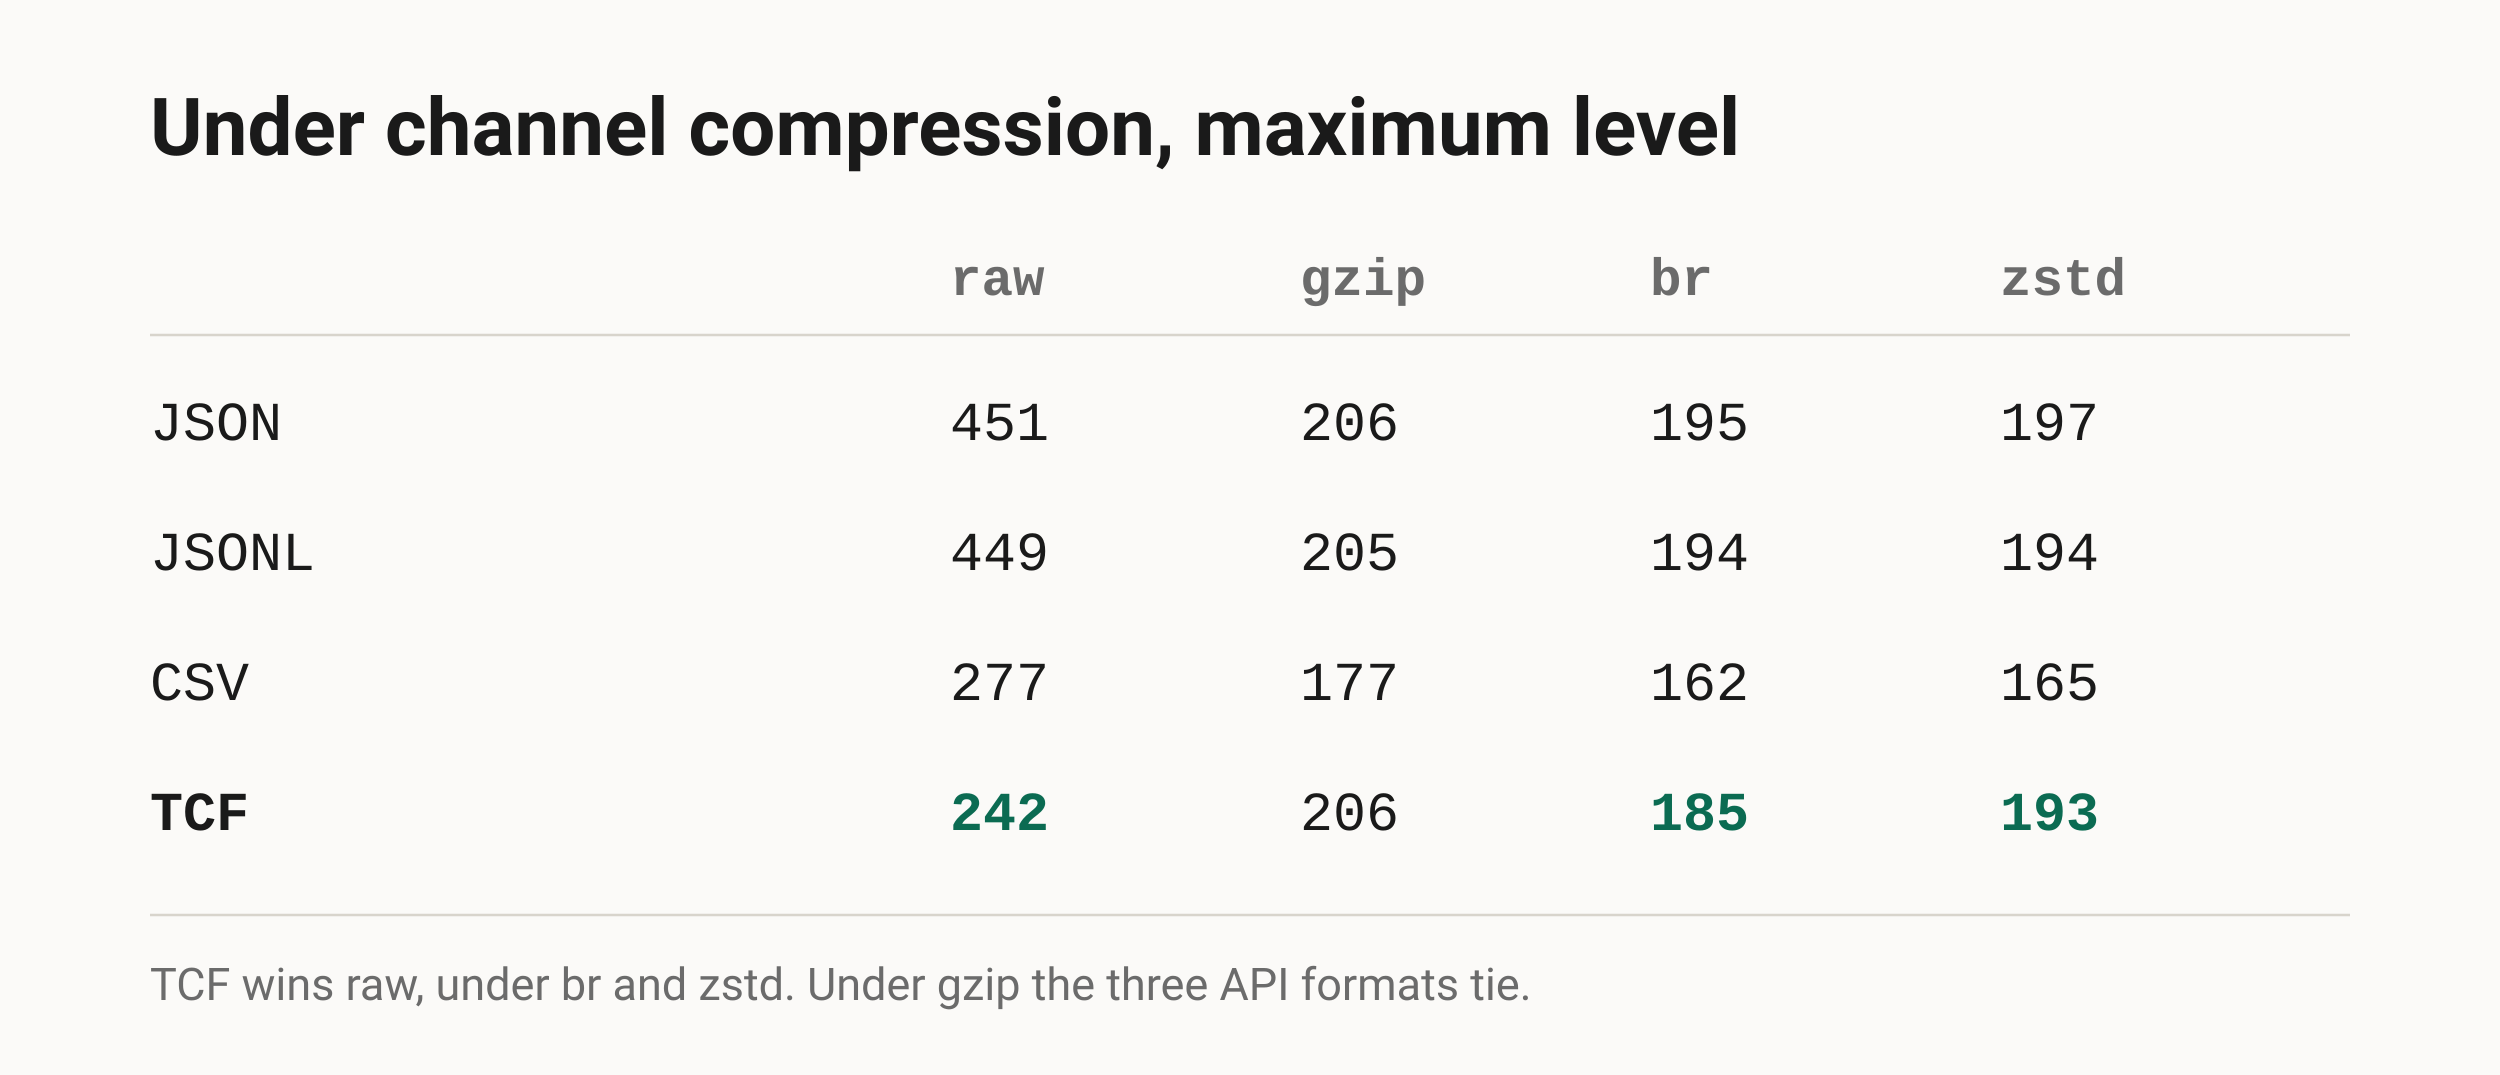
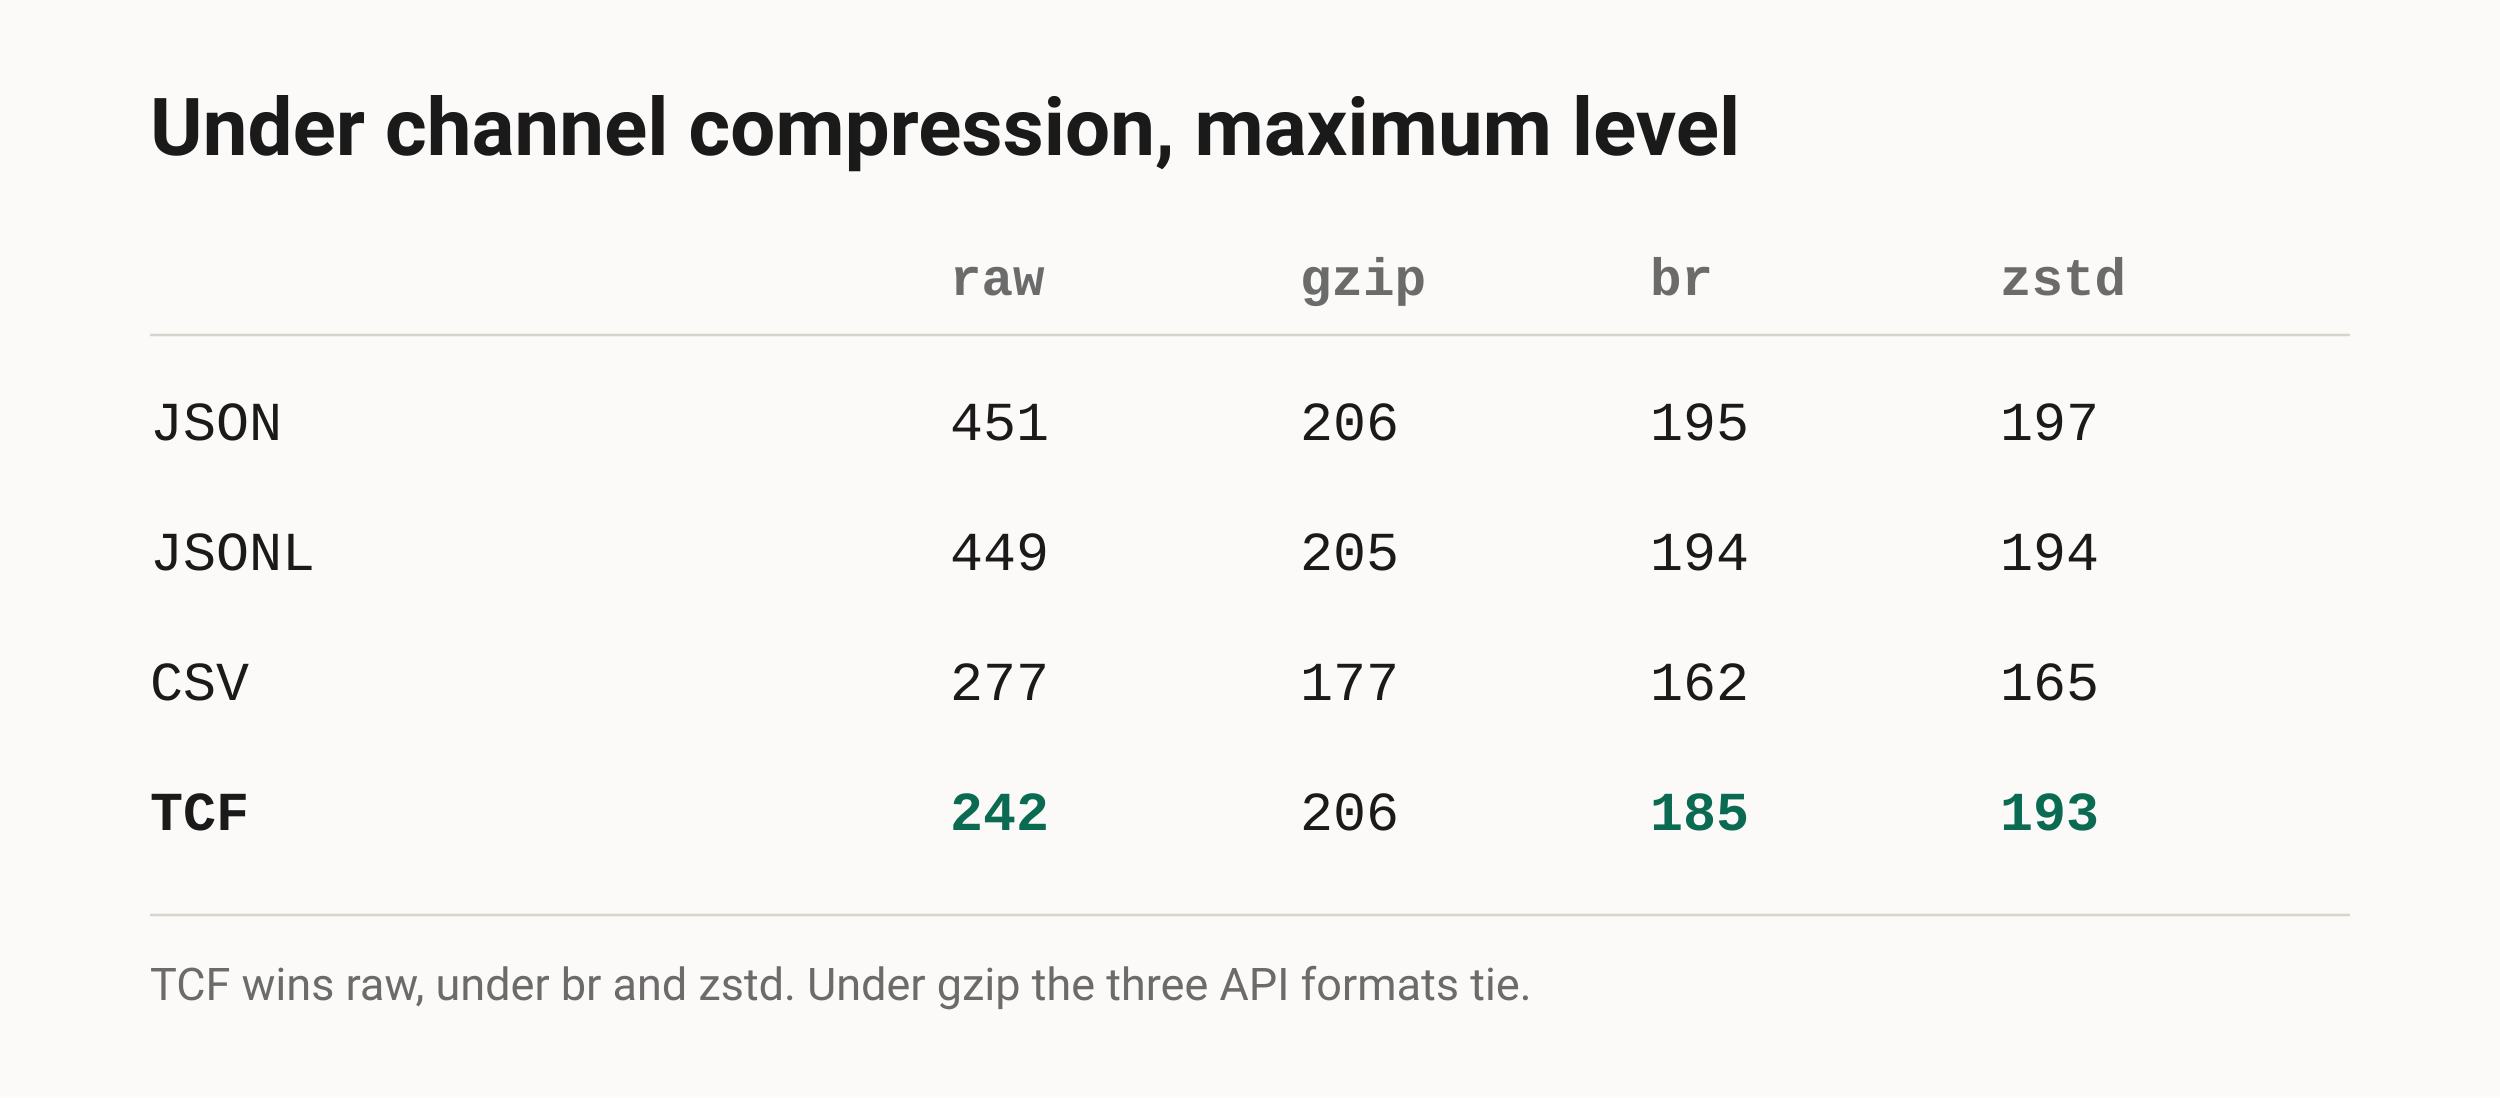
- <svg xmlns="http://www.w3.org/2000/svg" width="1000" height="430" viewBox="0 0 1000 430">
-   <rect width="1000" height="430" fill="#fbfaf8" />
+ <svg xmlns="http://www.w3.org/2000/svg" width="1000" height="439" viewBox="0 0 1000 439">
+   <rect width="1000" height="439" fill="#fbfaf8" />
  <text x="60" y="62" font-family="system-ui, -apple-system, 'Segoe UI', Roboto, Helvetica, Arial, sans-serif" font-size="32" fill="#1a1a1a" font-weight="600" text-anchor="start" xml:space="preserve">Under channel compression, maximum level</text>
  <text x="60" y="118" font-family="ui-monospace, SFMono-Regular, Consolas, 'Liberation Mono', monospace" font-size="21" fill="#6b6b6b" font-weight="600" text-anchor="start" xml:space="preserve" />
  <text x="380" y="118" font-family="ui-monospace, SFMono-Regular, Consolas, 'Liberation Mono', monospace" font-size="21" fill="#6b6b6b" font-weight="600" text-anchor="start" xml:space="preserve">raw</text>
  <text x="520" y="118" font-family="ui-monospace, SFMono-Regular, Consolas, 'Liberation Mono', monospace" font-size="21" fill="#6b6b6b" font-weight="600" text-anchor="start" xml:space="preserve">gzip</text>
  <text x="660" y="118" font-family="ui-monospace, SFMono-Regular, Consolas, 'Liberation Mono', monospace" font-size="21" fill="#6b6b6b" font-weight="600" text-anchor="start" xml:space="preserve">br</text>
  <text x="800" y="118" font-family="ui-monospace, SFMono-Regular, Consolas, 'Liberation Mono', monospace" font-size="21" fill="#6b6b6b" font-weight="600" text-anchor="start" xml:space="preserve">zstd</text>
  <line x1="60" y1="134" x2="940" y2="134" stroke="#d8d4cc" stroke-width="1" />
  <text x="60" y="176" font-family="ui-monospace, SFMono-Regular, Consolas, 'Liberation Mono', monospace" font-size="22" fill="#1a1a1a" text-anchor="start" xml:space="preserve">JSON</text>
  <text x="380" y="176" font-family="ui-monospace, SFMono-Regular, Consolas, 'Liberation Mono', monospace" font-size="22" fill="#1a1a1a" text-anchor="start" xml:space="preserve">451</text>
  <text x="520" y="176" font-family="ui-monospace, SFMono-Regular, Consolas, 'Liberation Mono', monospace" font-size="22" fill="#1a1a1a" text-anchor="start" xml:space="preserve">206</text>
  <text x="660" y="176" font-family="ui-monospace, SFMono-Regular, Consolas, 'Liberation Mono', monospace" font-size="22" fill="#1a1a1a" text-anchor="start" xml:space="preserve">195</text>
  <text x="800" y="176" font-family="ui-monospace, SFMono-Regular, Consolas, 'Liberation Mono', monospace" font-size="22" fill="#1a1a1a" text-anchor="start" xml:space="preserve">197</text>
  <text x="60" y="228" font-family="ui-monospace, SFMono-Regular, Consolas, 'Liberation Mono', monospace" font-size="22" fill="#1a1a1a" text-anchor="start" xml:space="preserve">JSONL</text>
  <text x="380" y="228" font-family="ui-monospace, SFMono-Regular, Consolas, 'Liberation Mono', monospace" font-size="22" fill="#1a1a1a" text-anchor="start" xml:space="preserve">449</text>
  <text x="520" y="228" font-family="ui-monospace, SFMono-Regular, Consolas, 'Liberation Mono', monospace" font-size="22" fill="#1a1a1a" text-anchor="start" xml:space="preserve">205</text>
  <text x="660" y="228" font-family="ui-monospace, SFMono-Regular, Consolas, 'Liberation Mono', monospace" font-size="22" fill="#1a1a1a" text-anchor="start" xml:space="preserve">194</text>
  <text x="800" y="228" font-family="ui-monospace, SFMono-Regular, Consolas, 'Liberation Mono', monospace" font-size="22" fill="#1a1a1a" text-anchor="start" xml:space="preserve">194</text>
  <text x="60" y="280" font-family="ui-monospace, SFMono-Regular, Consolas, 'Liberation Mono', monospace" font-size="22" fill="#1a1a1a" text-anchor="start" xml:space="preserve">CSV</text>
  <text x="380" y="280" font-family="ui-monospace, SFMono-Regular, Consolas, 'Liberation Mono', monospace" font-size="22" fill="#1a1a1a" text-anchor="start" xml:space="preserve">277</text>
  <text x="520" y="280" font-family="ui-monospace, SFMono-Regular, Consolas, 'Liberation Mono', monospace" font-size="22" fill="#1a1a1a" text-anchor="start" xml:space="preserve">177</text>
  <text x="660" y="280" font-family="ui-monospace, SFMono-Regular, Consolas, 'Liberation Mono', monospace" font-size="22" fill="#1a1a1a" text-anchor="start" xml:space="preserve">162</text>
  <text x="800" y="280" font-family="ui-monospace, SFMono-Regular, Consolas, 'Liberation Mono', monospace" font-size="22" fill="#1a1a1a" text-anchor="start" xml:space="preserve">165</text>
  <text x="60" y="332" font-family="ui-monospace, SFMono-Regular, Consolas, 'Liberation Mono', monospace" font-size="22" fill="#1a1a1a" font-weight="600" text-anchor="start" xml:space="preserve">TCF</text>
  <text x="380" y="332" font-family="ui-monospace, SFMono-Regular, Consolas, 'Liberation Mono', monospace" font-size="22" fill="#0b6b52" font-weight="600" text-anchor="start" xml:space="preserve">242</text>
  <text x="520" y="332" font-family="ui-monospace, SFMono-Regular, Consolas, 'Liberation Mono', monospace" font-size="22" fill="#1a1a1a" text-anchor="start" xml:space="preserve">206</text>
  <text x="660" y="332" font-family="ui-monospace, SFMono-Regular, Consolas, 'Liberation Mono', monospace" font-size="22" fill="#0b6b52" font-weight="600" text-anchor="start" xml:space="preserve">185</text>
  <text x="800" y="332" font-family="ui-monospace, SFMono-Regular, Consolas, 'Liberation Mono', monospace" font-size="22" fill="#0b6b52" font-weight="600" text-anchor="start" xml:space="preserve">193</text>
  <line x1="60" y1="366" x2="940" y2="366" stroke="#d8d4cc" stroke-width="1" />
  <text x="60" y="400" font-family="system-ui, -apple-system, 'Segoe UI', Roboto, Helvetica, Arial, sans-serif" font-size="18" fill="#6b6b6b" text-anchor="start" xml:space="preserve">TCF wins raw, under br and zstd. Under gzip the three API formats tie.</text>
</svg>
